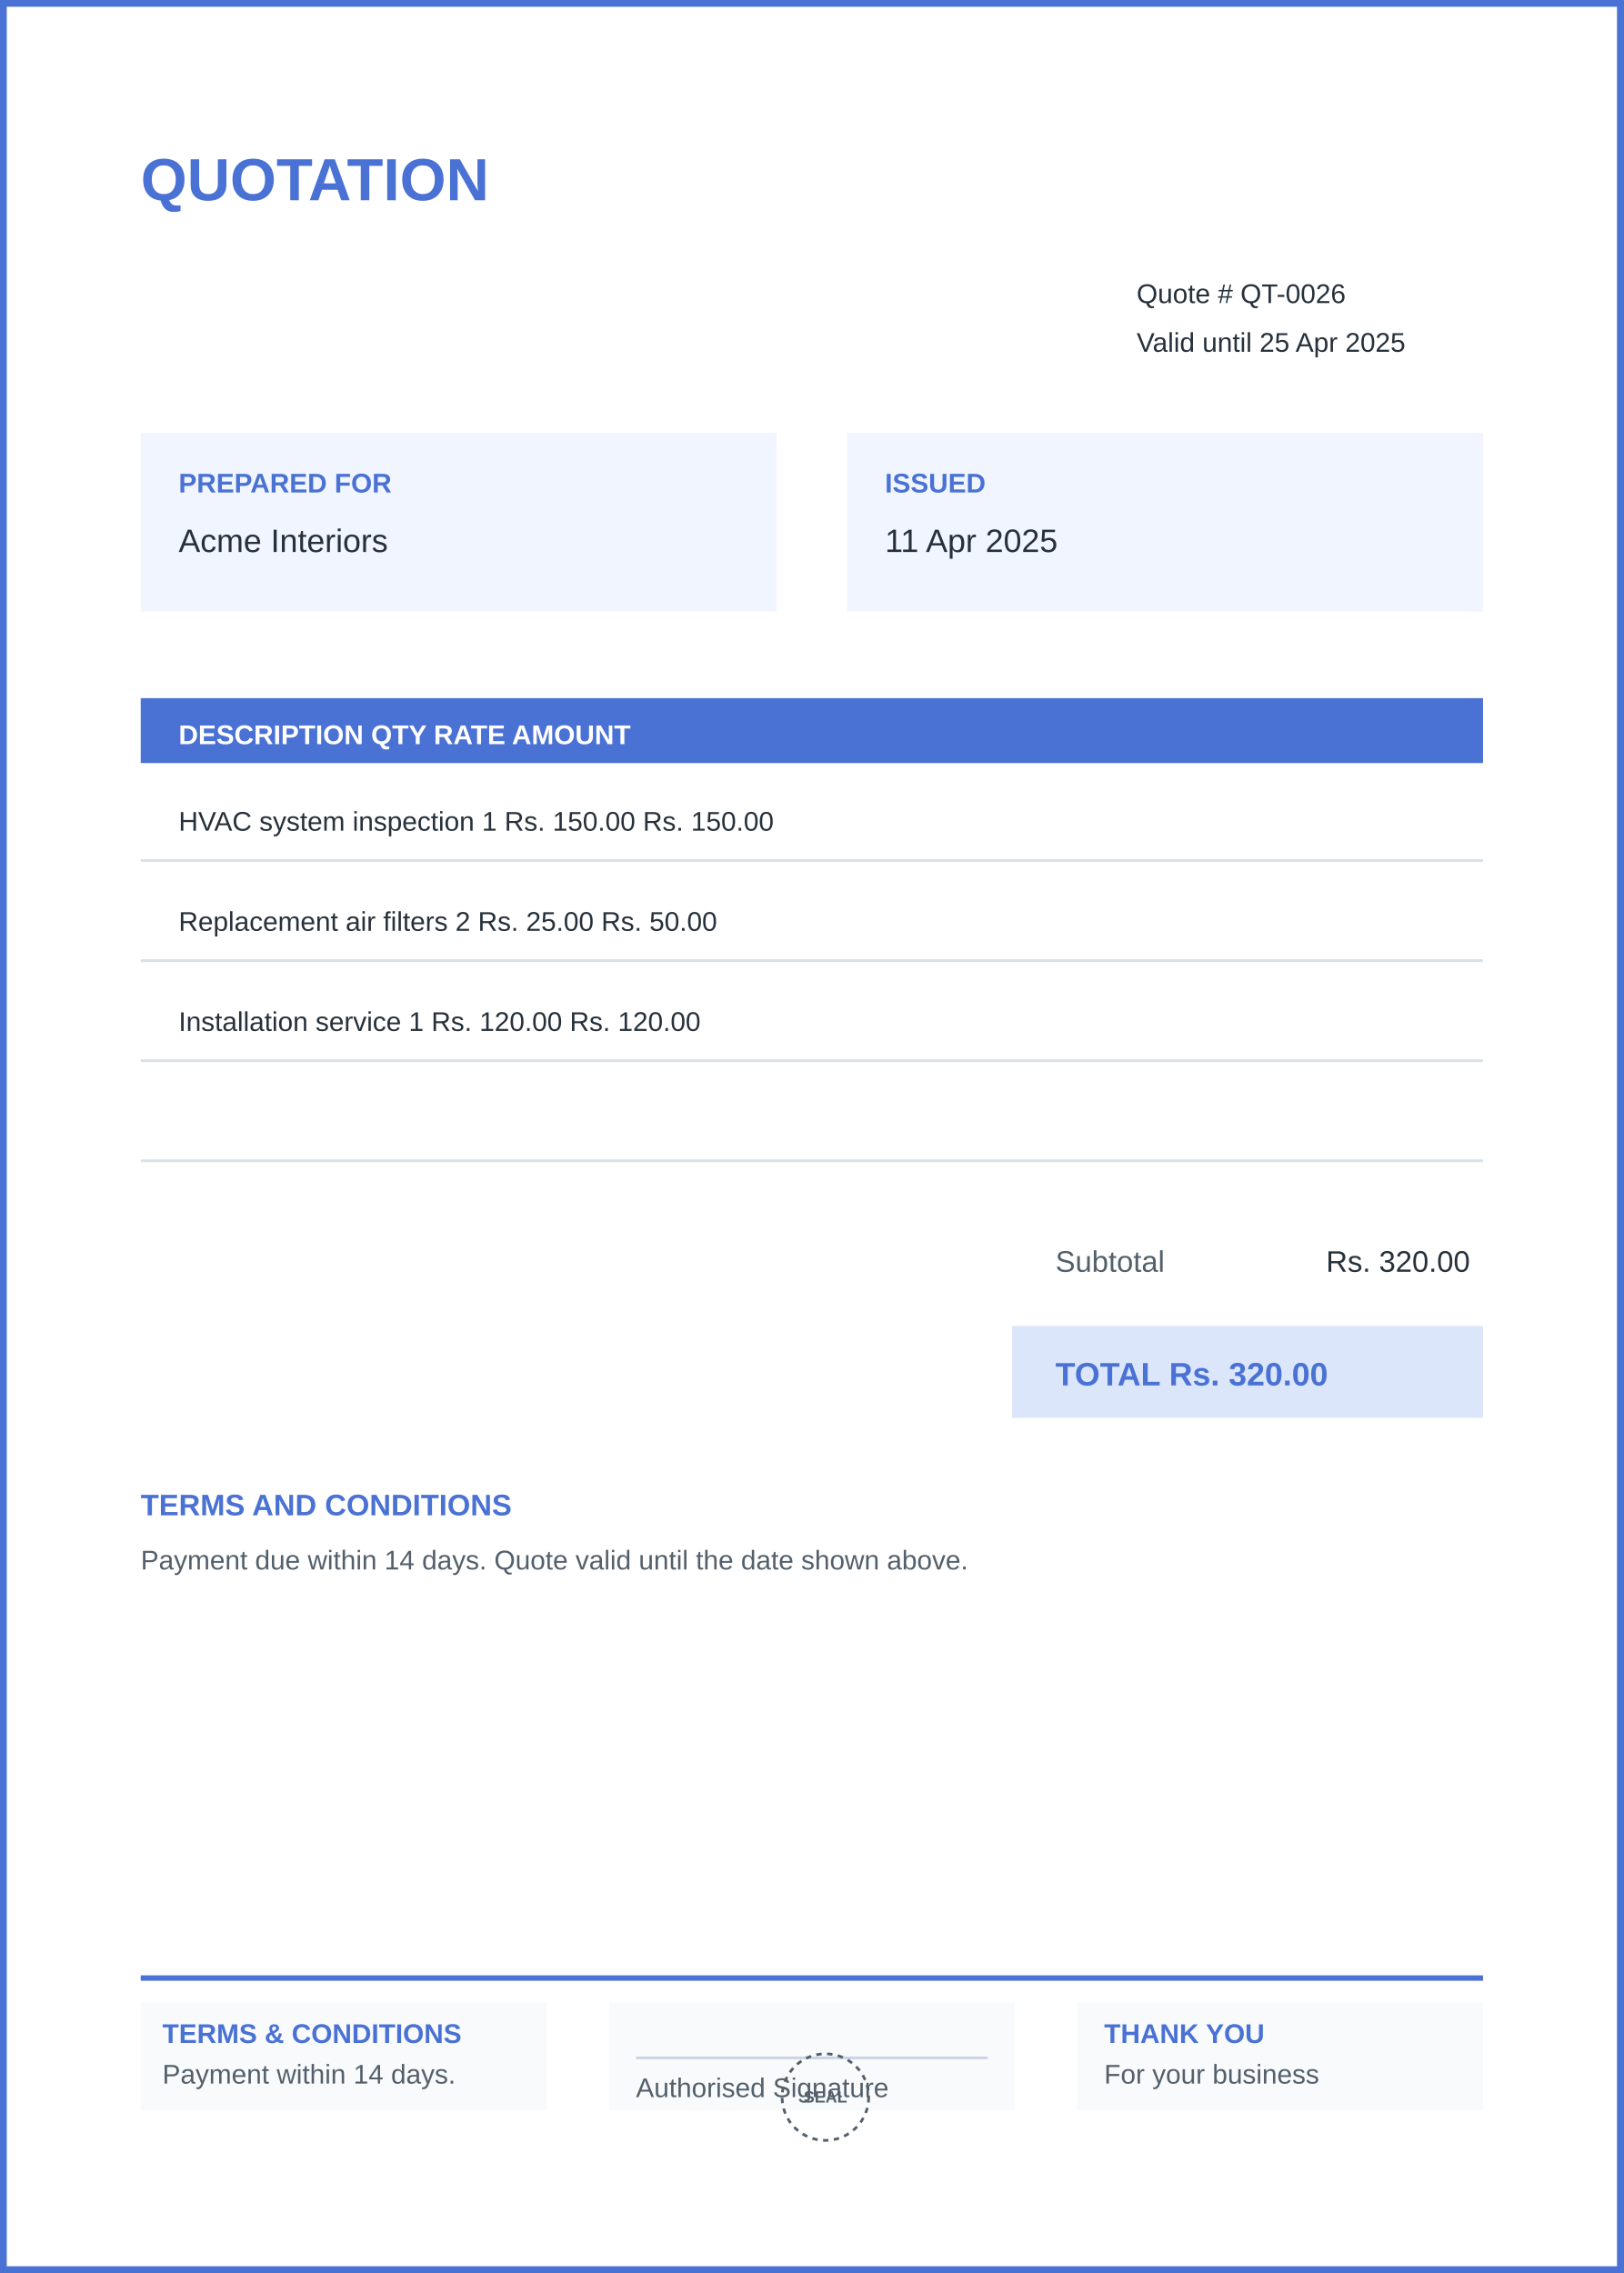
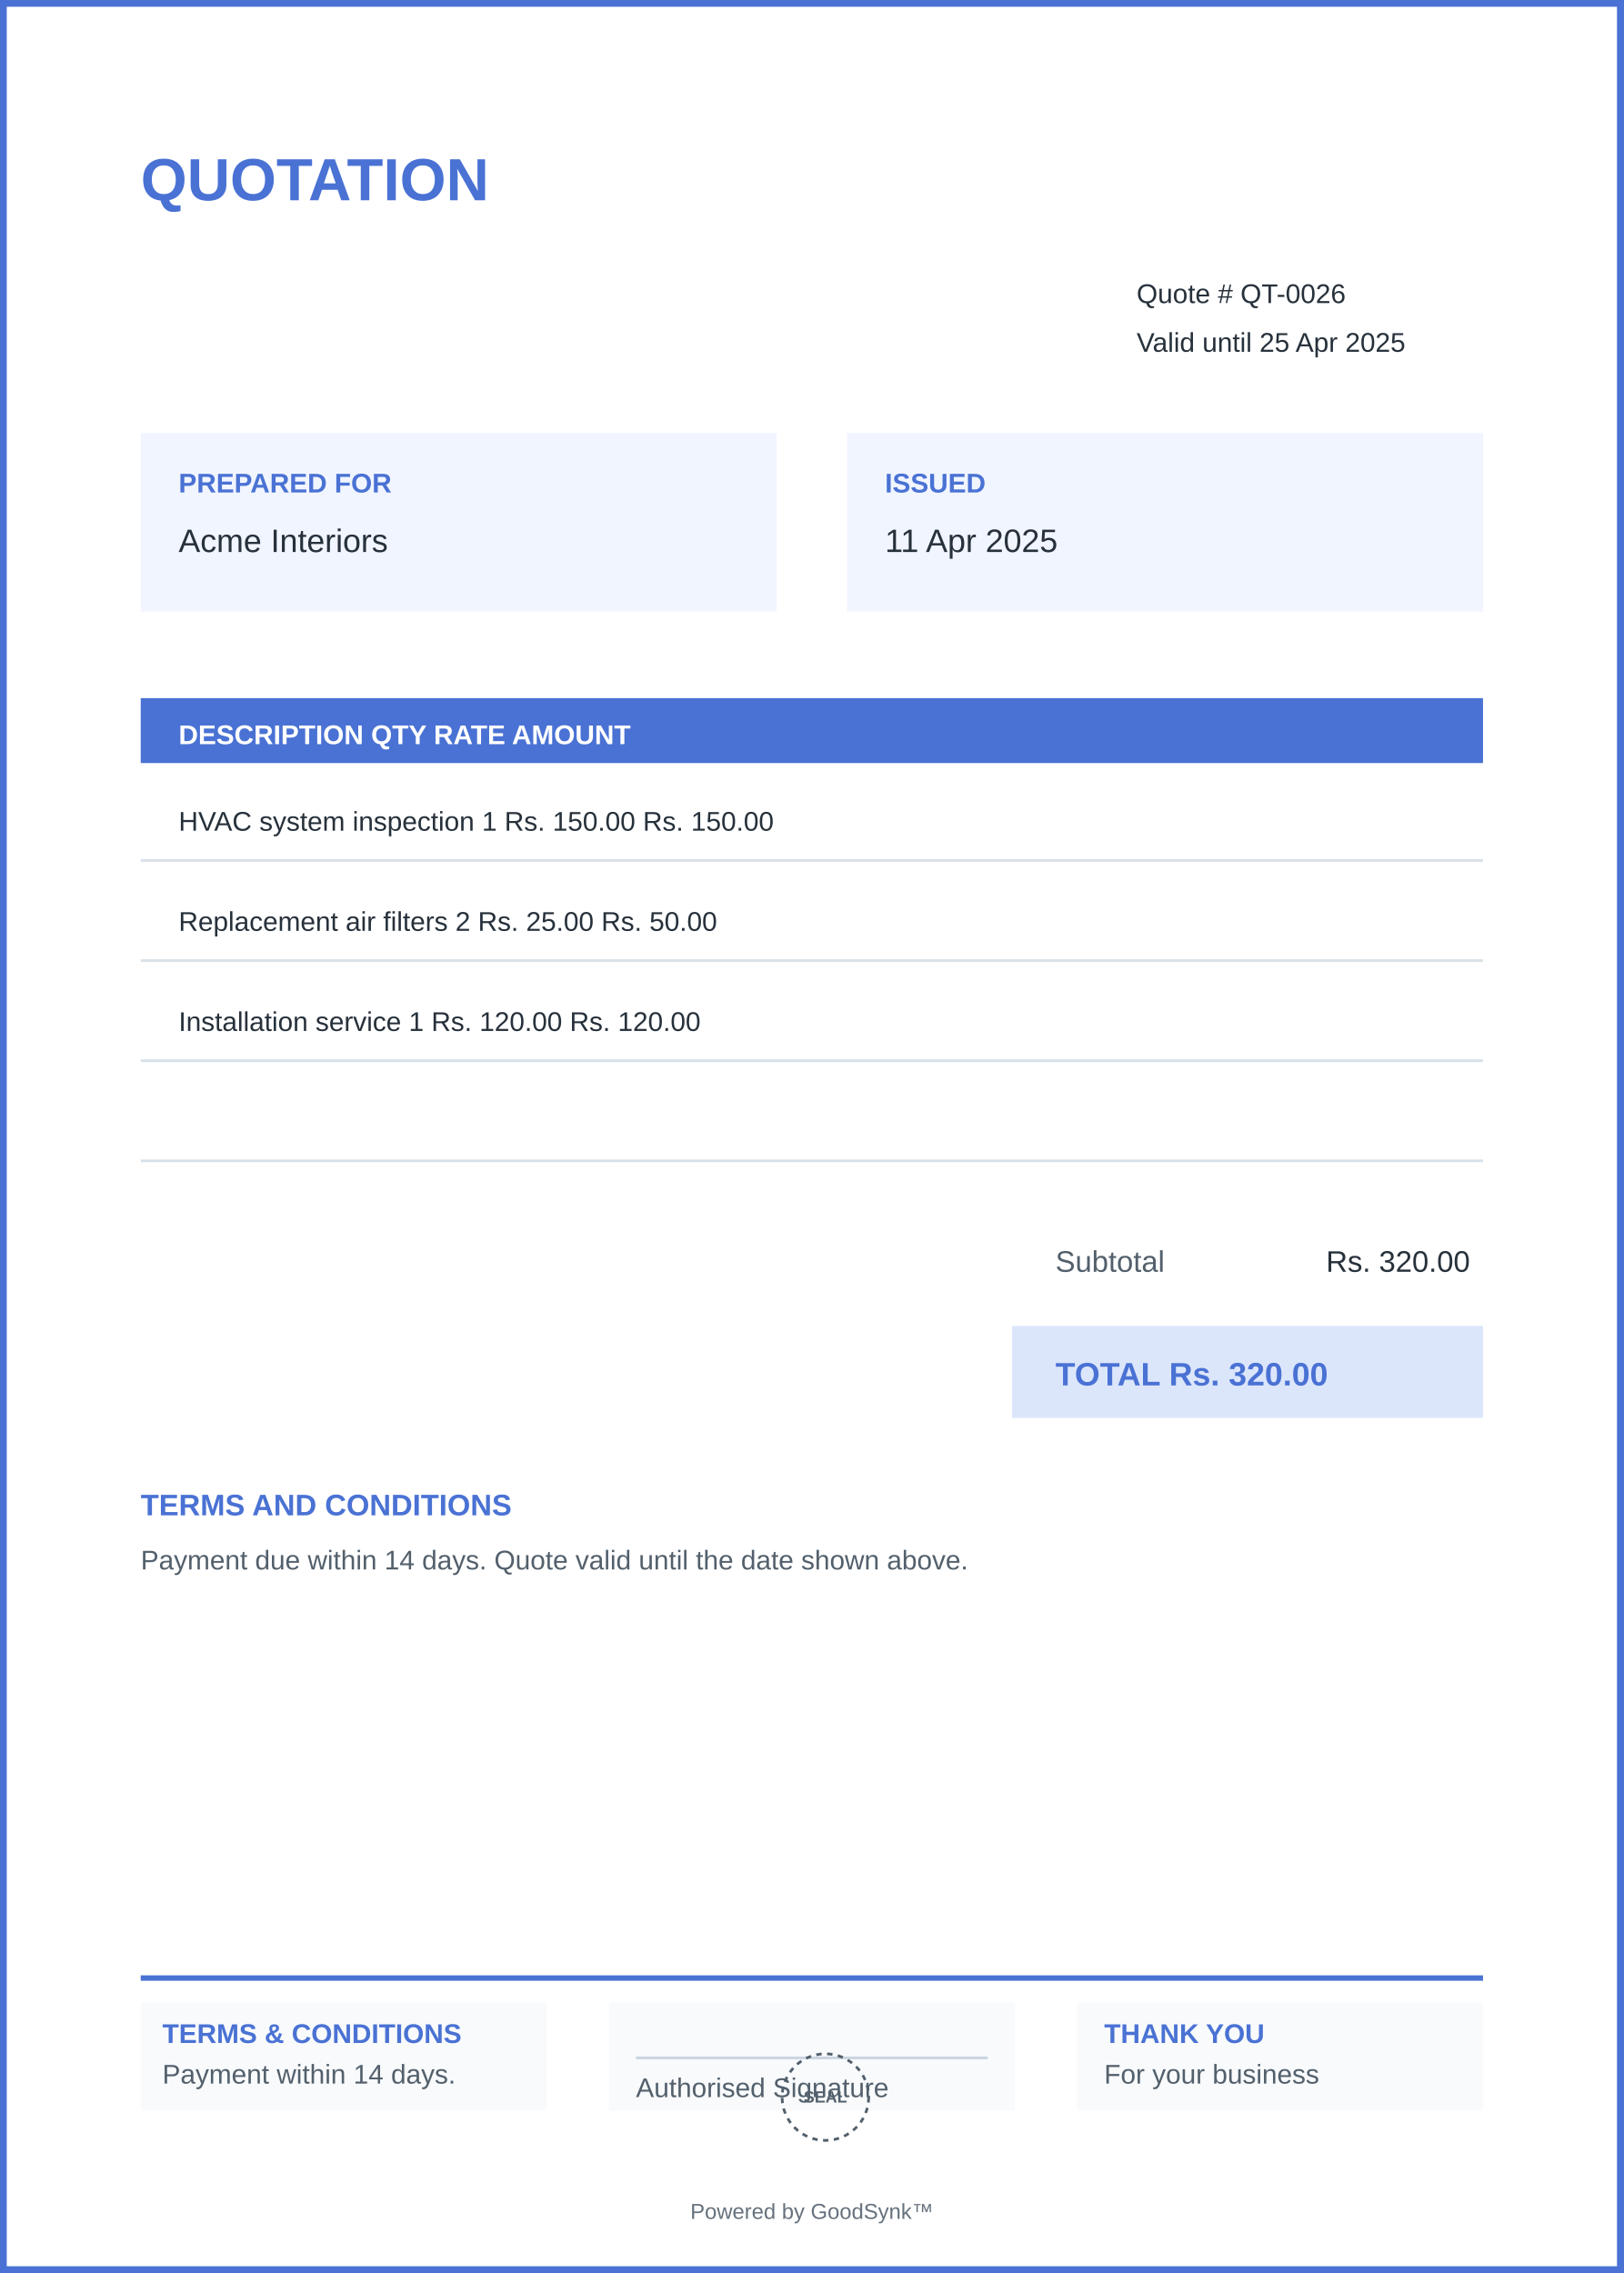
<svg xmlns="http://www.w3.org/2000/svg" viewBox="0 0 600 840">
  <rect width="600" height="840" fill="#fff" />
  <rect x="1" y="1" width="598" height="838" fill="#fff" stroke="#4a72d4" stroke-width="3" />
  <text x="52" y="74" fill="#4a72d4" font-family="Arial" font-size="22" font-weight="700">QUOTATION</text>
  <text x="420" y="112" fill="#27313b" font-family="Arial" font-size="10">Quote # QT-0026</text>
  <text x="420" y="130" fill="#27313b" font-family="Arial" font-size="10">Valid until 25 Apr 2025</text>
  <rect x="52" y="160" width="235" height="66" fill="#f1f5ff" />
  <rect x="313" y="160" width="235" height="66" fill="#f1f5ff" />
  <text x="66" y="182" fill="#4a72d4" font-family="Arial" font-size="10" font-weight="700">PREPARED FOR</text>
  <text x="66" y="204" fill="#27313b" font-family="Arial" font-size="12">Acme Interiors</text>
  <text x="327" y="182" fill="#4a72d4" font-family="Arial" font-size="10" font-weight="700">ISSUED</text>
  <text x="327" y="204" fill="#27313b" font-family="Arial" font-size="12">11 Apr 2025</text>
  <rect x="52" y="258" width="496" height="24" fill="#4a72d4" />
  <text x="66" y="275" fill="#fff" font-family="Arial" font-size="10" font-weight="700">DESCRIPTION                  QTY       RATE          AMOUNT</text>
  <path d="M52 318h496M52 355h496M52 392h496M52 429h496" stroke="#d9e1e8" />
  <text x="66" y="307" fill="#27313b" font-family="Arial" font-size="10">HVAC system inspection       1       Rs. 150.00      Rs. 150.00</text>
  <text x="66" y="344" fill="#27313b" font-family="Arial" font-size="10">Replacement air filters      2       Rs. 25.00       Rs. 50.00</text>
  <text x="66" y="381" fill="#27313b" font-family="Arial" font-size="10">Installation service         1       Rs. 120.00      Rs. 120.00</text>
  <text x="390" y="470" fill="#53606c" font-family="Arial" font-size="11">Subtotal</text>
  <text x="490" y="470" fill="#27313b" font-family="Arial" font-size="11">Rs. 320.00</text>
  <rect x="374" y="490" width="174" height="34" fill="#dce6fb" />
  <text x="390" y="512" fill="#4a72d4" font-family="Arial" font-size="12" font-weight="700">TOTAL  Rs. 320.00</text>
  <text x="52" y="560" fill="#4a72d4" font-family="Arial" font-size="11" font-weight="700">TERMS AND CONDITIONS</text>
  <text x="52" y="580" fill="#53606c" font-family="Arial" font-size="10">Payment due within 14 days. Quote valid until the date shown above.</text>
  <path d="M392 700h156" stroke="#53606c" />
  <text x="420" y="720" fill="#53606c" font-family="Arial" font-size="10">Authorised signature</text>
  <text x="52" y="760" fill="#53606c" font-family="Arial" font-size="10">Thank you for considering Goodsynk Invoices.</text>
  <g id="custom-footer">
    <rect x="24" y="670" width="552" height="146" fill="#fff" />
    <rect x="52" y="730" width="496" height="2" fill="#4A72D4" />
    <rect x="52" y="740" width="150" height="40" fill="#f8fafc" />
    <text x="60" y="755" fill="#4A72D4" font-family="Arial" font-size="10" font-weight="700">TERMS &amp; CONDITIONS</text>
    <text x="60" y="770" fill="#53606c" font-family="Arial" font-size="10">Payment within 14 days.</text>
    <rect x="225" y="740" width="150" height="40" fill="#f8fafc" />
    <rect x="235" y="760" width="130" height="1" fill="#cbd5e1" />
    <text x="235" y="775" fill="#53606c" font-family="Arial" font-size="10">Authorised Signature</text>
    <circle cx="305" cy="775" r="16" fill="none" stroke="#53606c" stroke-width="1" stroke-dasharray="2,2" />
    <text x="305" y="777" text-anchor="middle" font-family="Arial" font-size="6" font-weight="700" fill="#53606c">SEAL</text>
    <rect x="398" y="740" width="150" height="40" fill="#f8fafc" />
    <text x="408" y="755" fill="#4A72D4" font-family="Arial" font-size="10" font-weight="700">THANK YOU</text>
    <text x="408" y="770" fill="#53606c" font-family="Arial" font-size="10">For your business</text>
  </g>
+   <text x="300" y="820" text-anchor="middle" font-family="Arial" font-size="8" fill="#66717d">Powered by GoodSynk™</text>
</svg>
